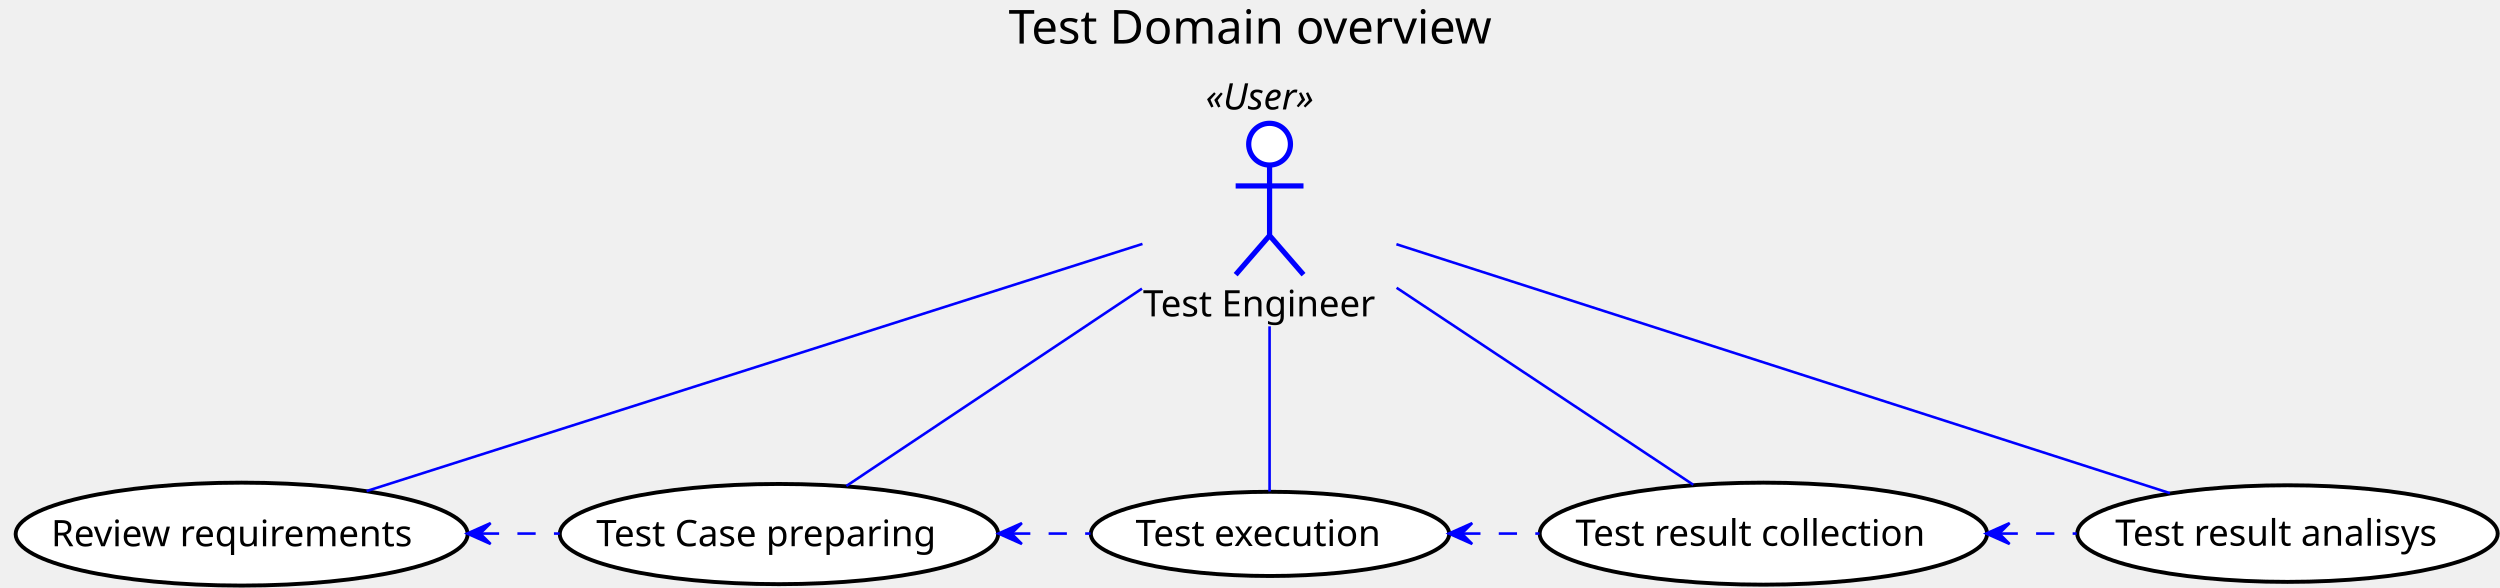
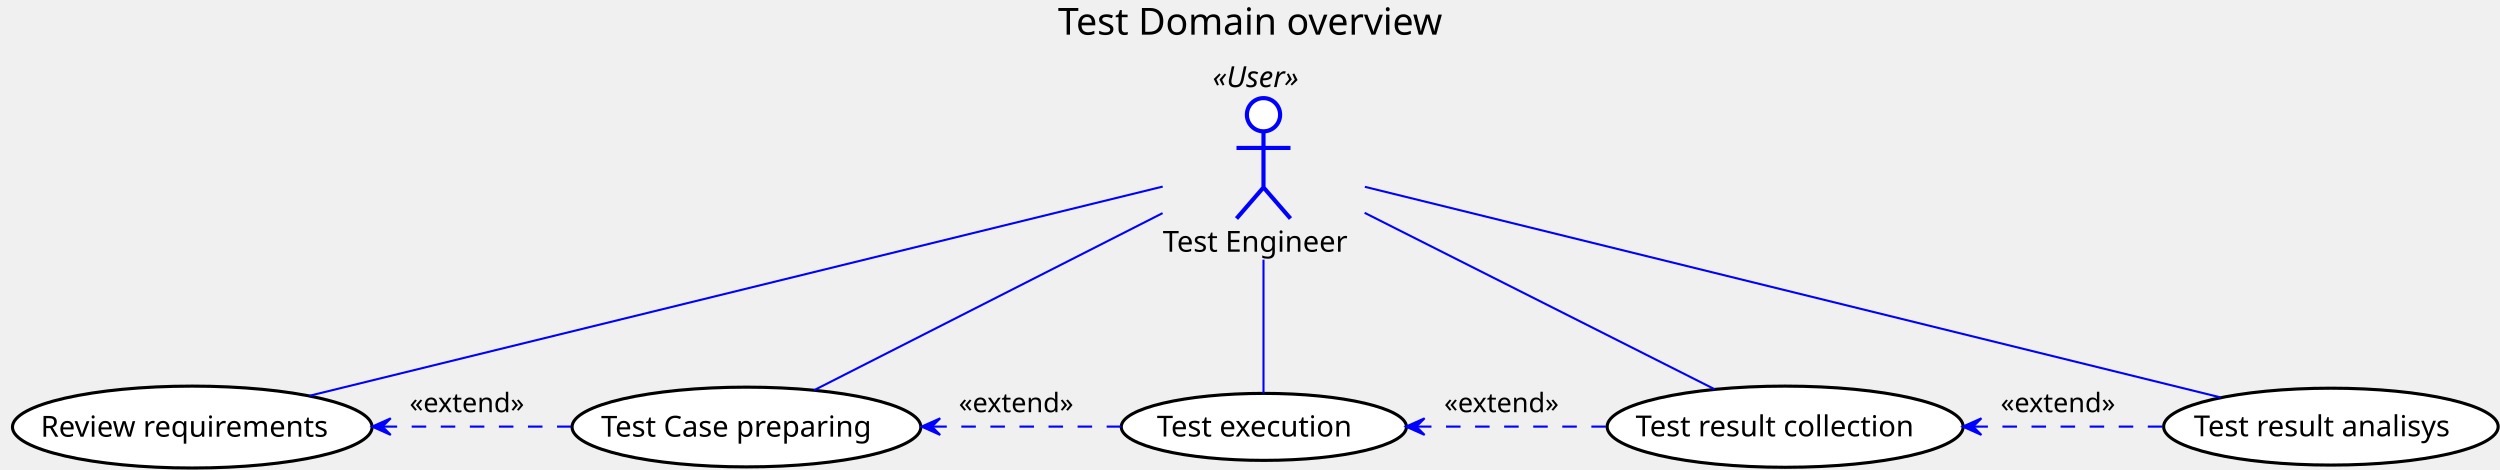
- <svg xmlns="http://www.w3.org/2000/svg" height="225px" style="width:958px;height:225px;" version="1.1" viewBox="0 0 958 225" width="958px">
+ <svg xmlns="http://www.w3.org/2000/svg" contentScriptType="application/ecmascript" contentStyleType="text/css" height="226px" preserveAspectRatio="none" style="width:1204px;height:226px;" version="1.1" viewBox="0 0 1204 226" width="1204px" zoomAndPan="magnify">
  <defs />
  <g>
-     <text fill="#000000" font-family="sans-serif" font-size="18" lengthAdjust="spacingAndGlyphs" textLength="202" x="386.5" y="16.708">Test Domain overview</text>
-     <ellipse cx="486.5" cy="55.25" fill="#FFFFFF" rx="8" ry="8" style="stroke: #0000FF; stroke-width: 2.0;" />
-     <path d="M486.5,63.25 L486.5,90.25 M473.5,71.25 L499.5,71.25 M486.5,90.25 L473.5,105.25 M486.5,90.25 L499.5,105.25 " fill="#FFFFFF" style="stroke: #0000FF; stroke-width: 2.0;" />
-     <text fill="#000000" font-family="sans-serif" font-size="14" lengthAdjust="spacingAndGlyphs" textLength="97" x="438" y="121.245">Test Engineer</text>
-     <text fill="#000000" font-family="sans-serif" font-size="14" font-style="italic" lengthAdjust="spacingAndGlyphs" textLength="49" x="462" y="41.948">«User»</text>
-     <ellipse cx="92.6" cy="204.673" fill="#FFFFFF" rx="86.6" ry="19.72" style="stroke: #000000; stroke-width: 1.5;" />
-     <text fill="#000000" font-family="sans-serif" font-size="14" lengthAdjust="spacingAndGlyphs" textLength="146" x="19.6" y="209.321">Review requirements</text>
-     <ellipse cx="298.493" cy="204.652" fill="#FFFFFF" rx="83.993" ry="19.199" style="stroke: #000000; stroke-width: 1.5;" />
-     <text fill="#000000" font-family="sans-serif" font-size="14" lengthAdjust="spacingAndGlyphs" textLength="140" x="228.493" y="209.3">Test Case preparing</text>
-     <ellipse cx="486.667" cy="204.587" fill="#FFFFFF" rx="68.667" ry="16.133" style="stroke: #000000; stroke-width: 1.5;" />
-     <text fill="#000000" font-family="sans-serif" font-size="14" lengthAdjust="spacingAndGlyphs" textLength="103" x="435.167" y="209.235">Test execution</text>
-     <ellipse cx="675.728" cy="204.499" fill="#FFFFFF" rx="85.728" ry="19.546" style="stroke: #000000; stroke-width: 1.5;" />
-     <text fill="#000000" font-family="sans-serif" font-size="14" lengthAdjust="spacingAndGlyphs" textLength="144" x="603.728" y="209.147">Test result collection</text>
-     <ellipse cx="876.562" cy="204.466" fill="#FFFFFF" rx="80.562" ry="18.512" style="stroke: #000000; stroke-width: 1.5;" />
-     <text fill="#000000" font-family="sans-serif" font-size="14" lengthAdjust="spacingAndGlyphs" textLength="132" x="810.562" y="209.114">Test result analisys</text>
-     <path d="M437.793,93.468 C361.82,117.667 216.005,164.113 140.48,188.17 " fill="none" style="stroke: #0000FF; stroke-width: 1.0;" />
-     <path d="M437.596,110.599 C401.367,134.784 353.425,166.788 324.332,186.209 " fill="none" style="stroke: #0000FF; stroke-width: 1.0;" />
-     <path d="M486.5,125.042 C486.5,147.438 486.5,172.677 486.5,188.326 " fill="none" style="stroke: #0000FF; stroke-width: 1.0;" />
-     <path d="M535.172,110.272 C571.375,134.312 619.418,166.213 648.861,185.764 " fill="none" style="stroke: #0000FF; stroke-width: 1.0;" />
-     <path d="M535.105,93.594 C611.269,118.103 757.65,165.208 831.517,188.978 " fill="none" style="stroke: #0000FF; stroke-width: 1.0;" />
-     <path d="M184.27,204.453 C194.34,204.453 204.409,204.453 214.479,204.453 " fill="none" style="stroke: #0000FF; stroke-width: 1.0; stroke-dasharray: 7.0,7.0;" />
-     <polygon fill="#0000FF" points="179.004,204.453,188.004,208.453,184.004,204.453,188.004,200.453,179.004,204.453" style="stroke: #0000FF; stroke-width: 1.0;" />
-     <path d="M387.828,204.453 C397.852,204.453 407.876,204.453 417.9,204.453 " fill="none" style="stroke: #0000FF; stroke-width: 1.0; stroke-dasharray: 7.0,7.0;" />
-     <polygon fill="#0000FF" points="382.586,204.453,391.586,208.453,387.586,204.453,391.586,200.453,382.586,204.453" style="stroke: #0000FF; stroke-width: 1.0;" />
-     <path d="M560.324,204.453 C570.198,204.453 580.072,204.453 589.946,204.453 " fill="none" style="stroke: #0000FF; stroke-width: 1.0; stroke-dasharray: 7.0,7.0;" />
-     <polygon fill="#0000FF" points="555.16,204.453,564.16,208.453,560.16,204.453,564.16,200.453,555.16,204.453" style="stroke: #0000FF; stroke-width: 1.0;" />
-     <path d="M766.235,204.453 C776.089,204.453 785.943,204.453 795.798,204.453 " fill="none" style="stroke: #0000FF; stroke-width: 1.0; stroke-dasharray: 7.0,7.0;" />
-     <polygon fill="#0000FF" points="761.082,204.453,770.082,208.453,766.082,204.453,770.082,200.453,761.082,204.453" style="stroke: #0000FF; stroke-width: 1.0;" />
+     <text fill="#000000" font-family="sans-serif" font-size="18" lengthAdjust="spacingAndGlyphs" textLength="202" x="509.5" y="16.708">Test Domain overview</text>
+     <ellipse cx="608.5" cy="55.25" fill="#FFFFFF" rx="8" ry="8" style="stroke: #0000FF; stroke-width: 2.0;" />
+     <path d="M608.5,63.25 L608.5,90.25 M595.5,71.25 L621.5,71.25 M608.5,90.25 L595.5,105.25 M608.5,90.25 L621.5,105.25 " fill="#FFFFFF" style="stroke: #0000FF; stroke-width: 2.0;" />
+     <text fill="#000000" font-family="sans-serif" font-size="14" lengthAdjust="spacingAndGlyphs" textLength="97" x="560" y="121.245">Test Engineer</text>
+     <text fill="#000000" font-family="sans-serif" font-size="14" font-style="italic" lengthAdjust="spacingAndGlyphs" textLength="49" x="584" y="41.948">«User»</text>
+     <ellipse cx="92.6" cy="205.673" fill="#FFFFFF" rx="86.6" ry="19.72" style="stroke: #000000; stroke-width: 1.5;" />
+     <text fill="#000000" font-family="sans-serif" font-size="14" lengthAdjust="spacingAndGlyphs" textLength="146" x="19.6" y="210.321">Review requirements</text>
+     <ellipse cx="359.493" cy="205.652" fill="#FFFFFF" rx="83.993" ry="19.199" style="stroke: #000000; stroke-width: 1.5;" />
+     <text fill="#000000" font-family="sans-serif" font-size="14" lengthAdjust="spacingAndGlyphs" textLength="140" x="289.493" y="210.3">Test Case preparing</text>
+     <ellipse cx="608.667" cy="205.587" fill="#FFFFFF" rx="68.667" ry="16.133" style="stroke: #000000; stroke-width: 1.5;" />
+     <text fill="#000000" font-family="sans-serif" font-size="14" lengthAdjust="spacingAndGlyphs" textLength="103" x="557.167" y="210.235">Test execution</text>
+     <ellipse cx="859.728" cy="205.499" fill="#FFFFFF" rx="85.728" ry="19.546" style="stroke: #000000; stroke-width: 1.5;" />
+     <text fill="#000000" font-family="sans-serif" font-size="14" lengthAdjust="spacingAndGlyphs" textLength="144" x="787.728" y="210.147">Test result collection</text>
+     <ellipse cx="1122.562" cy="205.466" fill="#FFFFFF" rx="80.562" ry="18.512" style="stroke: #000000; stroke-width: 1.5;" />
+     <text fill="#000000" font-family="sans-serif" font-size="14" lengthAdjust="spacingAndGlyphs" textLength="132" x="1056.562" y="210.114">Test result analisys</text>
+     <path d="M559.956,89.854 C464.119,113.349 251.077,165.577 149.07,190.585 " fill="none" style="stroke: #0000FF; stroke-width: 1.0;" />
+     <path d="M559.899,102.644 C510.364,127.81 434.906,166.144 392.114,187.884 " fill="none" style="stroke: #0000FF; stroke-width: 1.0;" />
+     <path d="M608.5,125.057 C608.5,147.817 608.5,173.565 608.5,189.406 " fill="none" style="stroke: #0000FF; stroke-width: 1.0;" />
+     <path d="M657.193,102.493 C706.805,127.497 782.436,165.614 825.798,187.468 " fill="none" style="stroke: #0000FF; stroke-width: 1.0;" />
+     <path d="M657.319,89.968 C754.048,113.774 969.325,166.755 1069.42,191.391 " fill="none" style="stroke: #0000FF; stroke-width: 1.0;" />
+     <path d="M184.266,205.453 C213.713,205.453 246.172,205.453 275.068,205.453 " fill="none" style="stroke: #0000FF; stroke-width: 1.0; stroke-dasharray: 7.0,7.0;" />
+     <polygon fill="#0000FF" points="179.187,205.453,188.187,209.453,184.187,205.453,188.187,201.453,179.187,205.453" style="stroke: #0000FF; stroke-width: 1.0;" />
+     <text fill="#000000" font-family="sans-serif" font-size="13" lengthAdjust="spacingAndGlyphs" textLength="60" x="197.25" y="198.52">«extend»</text>
+     <path d="M448.971,205.453 C478.947,205.453 511.872,205.453 539.986,205.453 " fill="none" style="stroke: #0000FF; stroke-width: 1.0; stroke-dasharray: 7.0,7.0;" />
+     <polygon fill="#0000FF" points="443.8,205.453,452.8,209.453,448.8,205.453,452.8,201.453,443.8,205.453" style="stroke: #0000FF; stroke-width: 1.0;" />
+     <text fill="#000000" font-family="sans-serif" font-size="13" lengthAdjust="spacingAndGlyphs" textLength="60" x="461.75" y="198.52">«extend»</text>
+     <path d="M682.397,205.453 C711.119,205.453 744.208,205.453 773.954,205.453 " fill="none" style="stroke: #0000FF; stroke-width: 1.0; stroke-dasharray: 7.0,7.0;" />
+     <polygon fill="#0000FF" points="677.087,205.453,686.087,209.453,682.087,205.453,686.087,201.453,677.087,205.453" style="stroke: #0000FF; stroke-width: 1.0;" />
+     <text fill="#000000" font-family="sans-serif" font-size="13" lengthAdjust="spacingAndGlyphs" textLength="60" x="695.5" y="198.52">«extend»</text>
+     <path d="M950.376,205.453 C980.087,205.453 1012.87,205.453 1041.78,205.453 " fill="none" style="stroke: #0000FF; stroke-width: 1.0; stroke-dasharray: 7.0,7.0;" />
+     <polygon fill="#0000FF" points="945.252,205.453,954.252,209.453,950.252,205.453,954.252,201.453,945.252,205.453" style="stroke: #0000FF; stroke-width: 1.0;" />
+     <text fill="#000000" font-family="sans-serif" font-size="13" lengthAdjust="spacingAndGlyphs" textLength="60" x="963.5" y="198.52">«extend»</text>
  </g>
</svg>
